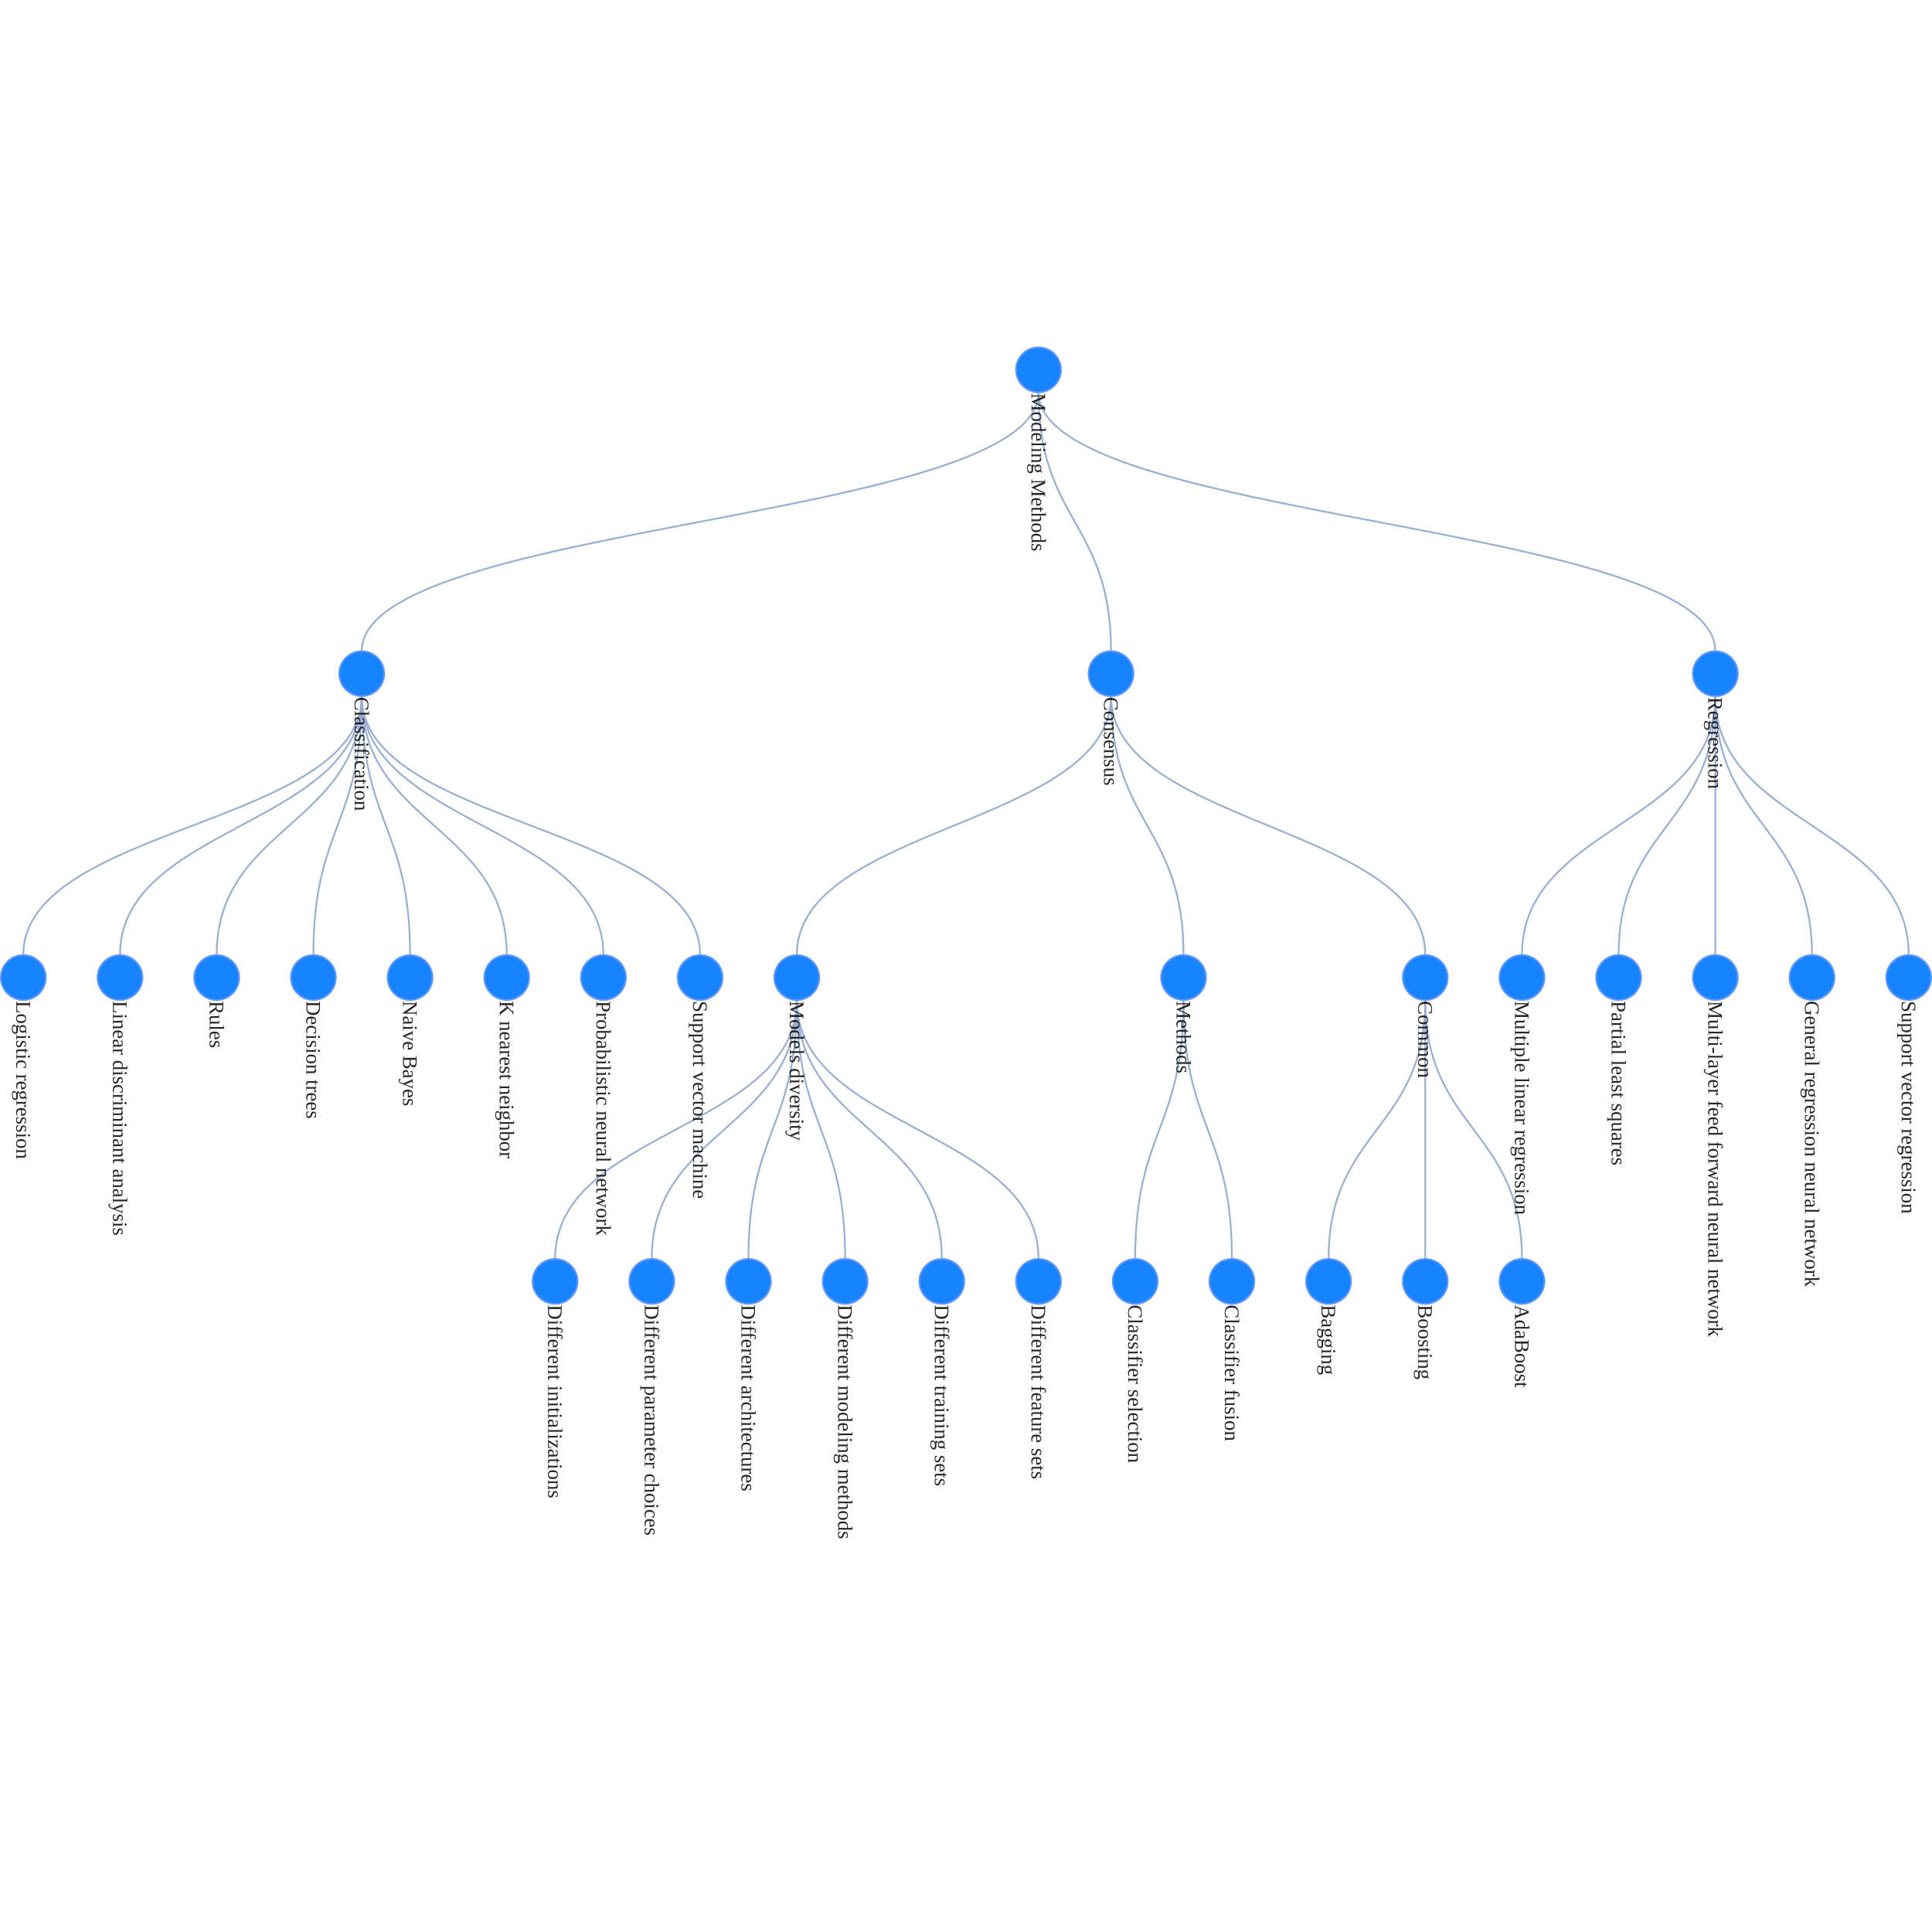
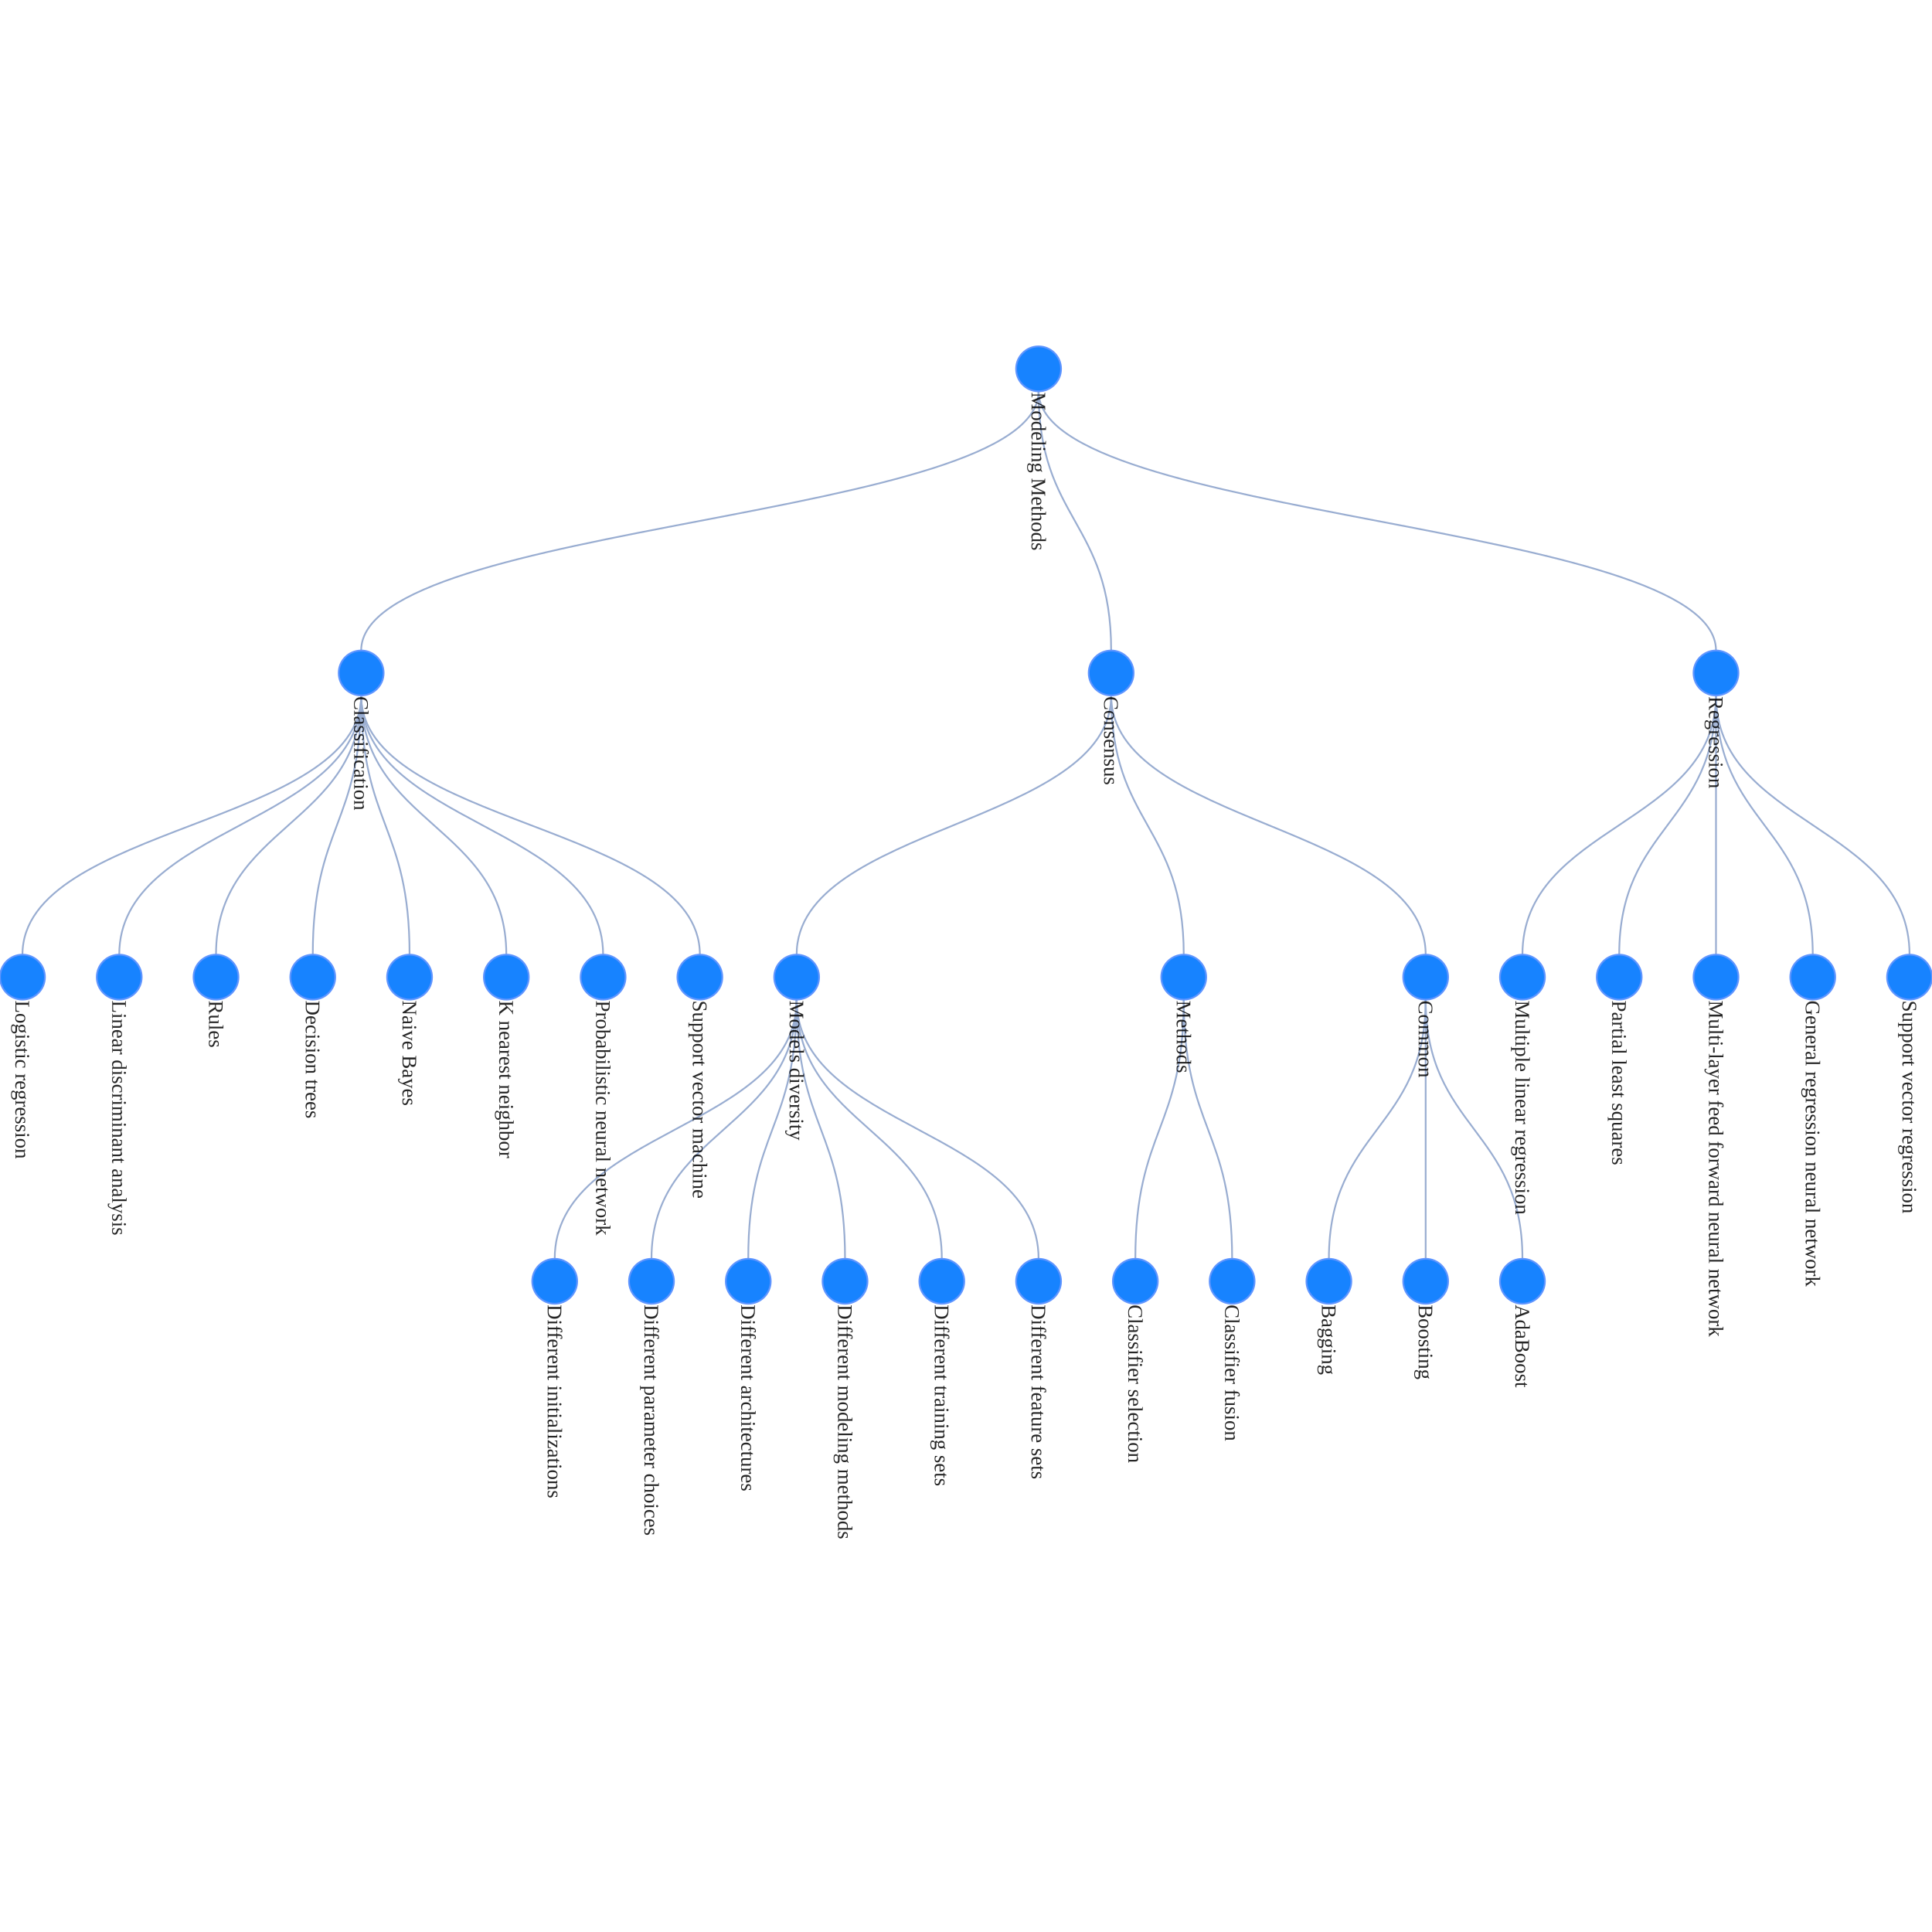
<svg xmlns="http://www.w3.org/2000/svg" width="500" height="500" style="background: transparent; position: absolute; outline: none;" color-interpolation-filters="sRGB" tabindex="1">
  <defs />
-   <g transform="matrix(0.446828,0,0,0.446828,290.2145,170.773)">
+   <g transform="matrix(0.447227,0,0,0.447227,290.2504,170.5903)">
    <g fill="none" transform="matrix(1,0,0,1,0,0)">
      <g fill="none" transform="matrix(1,0,0,1,0,0)" />
      <g fill="none" transform="matrix(1,0,0,1,0,0)">
        <g fill="none" marker-start="false" marker-end="false" transform="matrix(1,0,0,1,0,0)">
          <g fill="none" marker-start="false" marker-end="false" stroke="transparent" stroke-width="3" />
          <g transform="matrix(1,0,0,1,-440,-155)">
            <path fill="none" d="M 392,0 C 392 75,0 75,0 150" stroke-width="1" stroke="rgba(153,173,209,1)" />
            <path fill="none" d="M 0,0 C 0 0,0 0,0 0" stroke-width="3" stroke="transparent" />
          </g>
        </g>
        <g fill="none" marker-start="false" marker-end="false" transform="matrix(1,0,0,1,0,0)">
          <g fill="none" marker-start="false" marker-end="false" stroke="transparent" stroke-width="3" />
          <g transform="matrix(1,0,0,1,-48,-155)">
            <path fill="none" d="M 0,0 C 0 75,42 75,42 150" stroke-width="1" stroke="rgba(153,173,209,1)" />
            <path fill="none" d="M 0,0 C 0 0,0 0,0 0" stroke-width="3" stroke="transparent" />
          </g>
        </g>
        <g fill="none" marker-start="false" marker-end="false" transform="matrix(1,0,0,1,0,0)">
          <g fill="none" marker-start="false" marker-end="false" stroke="transparent" stroke-width="3" />
          <g transform="matrix(1,0,0,1,-48,-155)">
            <path fill="none" d="M 0,0 C 0 75,392 75,392 150" stroke-width="1" stroke="rgba(153,173,209,1)" />
            <path fill="none" d="M 0,0 C 0 0,0 0,0 0" stroke-width="3" stroke="transparent" />
          </g>
        </g>
        <g fill="none" marker-start="false" marker-end="false" transform="matrix(1,0,0,1,0,0)">
          <g fill="none" marker-start="false" marker-end="false" stroke="transparent" stroke-width="3" />
          <g transform="matrix(1,0,0,1,-636,21)">
            <path fill="none" d="M 196,0 C 196 75,0 75,0 150" stroke-width="1" stroke="rgba(153,173,209,1)" />
            <path fill="none" d="M 0,0 C 0 0,0 0,0 0" stroke-width="3" stroke="transparent" />
          </g>
        </g>
        <g fill="none" marker-start="false" marker-end="false" transform="matrix(1,0,0,1,0,0)">
          <g fill="none" marker-start="false" marker-end="false" stroke="transparent" stroke-width="3" />
          <g transform="matrix(1,0,0,1,-580,21)">
            <path fill="none" d="M 140,0 C 140 75,0 75,0 150" stroke-width="1" stroke="rgba(153,173,209,1)" />
            <path fill="none" d="M 0,0 C 0 0,0 0,0 0" stroke-width="3" stroke="transparent" />
          </g>
        </g>
        <g fill="none" marker-start="false" marker-end="false" transform="matrix(1,0,0,1,0,0)">
          <g fill="none" marker-start="false" marker-end="false" stroke="transparent" stroke-width="3" />
          <g transform="matrix(1,0,0,1,-524,21)">
            <path fill="none" d="M 84,0 C 84 75,0 75,0 150" stroke-width="1" stroke="rgba(153,173,209,1)" />
            <path fill="none" d="M 0,0 C 0 0,0 0,0 0" stroke-width="3" stroke="transparent" />
          </g>
        </g>
        <g fill="none" marker-start="false" marker-end="false" transform="matrix(1,0,0,1,0,0)">
          <g fill="none" marker-start="false" marker-end="false" stroke="transparent" stroke-width="3" />
          <g transform="matrix(1,0,0,1,-468,21)">
            <path fill="none" d="M 28,0 C 28 75,0 75,0 150" stroke-width="1" stroke="rgba(153,173,209,1)" />
            <path fill="none" d="M 0,0 C 0 0,0 0,0 0" stroke-width="3" stroke="transparent" />
          </g>
        </g>
        <g fill="none" marker-start="false" marker-end="false" transform="matrix(1,0,0,1,0,0)">
          <g fill="none" marker-start="false" marker-end="false" stroke="transparent" stroke-width="3" />
          <g transform="matrix(1,0,0,1,-440,21)">
            <path fill="none" d="M 0,0 C 0 75,28 75,28 150" stroke-width="1" stroke="rgba(153,173,209,1)" />
            <path fill="none" d="M 0,0 C 0 0,0 0,0 0" stroke-width="3" stroke="transparent" />
          </g>
        </g>
        <g fill="none" marker-start="false" marker-end="false" transform="matrix(1,0,0,1,0,0)">
          <g fill="none" marker-start="false" marker-end="false" stroke="transparent" stroke-width="3" />
          <g transform="matrix(1,0,0,1,-440,21)">
            <path fill="none" d="M 0,0 C 0 75,84 75,84 150" stroke-width="1" stroke="rgba(153,173,209,1)" />
            <path fill="none" d="M 0,0 C 0 0,0 0,0 0" stroke-width="3" stroke="transparent" />
          </g>
        </g>
        <g fill="none" marker-start="false" marker-end="false" transform="matrix(1,0,0,1,0,0)">
          <g fill="none" marker-start="false" marker-end="false" stroke="transparent" stroke-width="3" />
          <g transform="matrix(1,0,0,1,-440,21)">
            <path fill="none" d="M 0,0 C 0 75,140 75,140 150" stroke-width="1" stroke="rgba(153,173,209,1)" />
            <path fill="none" d="M 0,0 C 0 0,0 0,0 0" stroke-width="3" stroke="transparent" />
          </g>
        </g>
        <g fill="none" marker-start="false" marker-end="false" transform="matrix(1,0,0,1,0,0)">
          <g fill="none" marker-start="false" marker-end="false" stroke="transparent" stroke-width="3" />
          <g transform="matrix(1,0,0,1,-440,21)">
            <path fill="none" d="M 0,0 C 0 75,196 75,196 150" stroke-width="1" stroke="rgba(153,173,209,1)" />
            <path fill="none" d="M 0,0 C 0 0,0 0,0 0" stroke-width="3" stroke="transparent" />
          </g>
        </g>
        <g fill="none" marker-start="false" marker-end="false" transform="matrix(1,0,0,1,0,0)">
          <g fill="none" marker-start="false" marker-end="false" stroke="transparent" stroke-width="3" />
          <g transform="matrix(1,0,0,1,-188,21)">
            <path fill="none" d="M 182,0 C 182 75,0 75,0 150" stroke-width="1" stroke="rgba(153,173,209,1)" />
            <path fill="none" d="M 0,0 C 0 0,0 0,0 0" stroke-width="3" stroke="transparent" />
          </g>
        </g>
        <g fill="none" marker-start="false" marker-end="false" transform="matrix(1,0,0,1,0,0)">
          <g fill="none" marker-start="false" marker-end="false" stroke="transparent" stroke-width="3" />
          <g transform="matrix(1,0,0,1,-6,21)">
            <path fill="none" d="M 0,0 C 0 75,42 75,42 150" stroke-width="1" stroke="rgba(153,173,209,1)" />
            <path fill="none" d="M 0,0 C 0 0,0 0,0 0" stroke-width="3" stroke="transparent" />
          </g>
        </g>
        <g fill="none" marker-start="false" marker-end="false" transform="matrix(1,0,0,1,0,0)">
          <g fill="none" marker-start="false" marker-end="false" stroke="transparent" stroke-width="3" />
          <g transform="matrix(1,0,0,1,-6,21)">
            <path fill="none" d="M 0,0 C 0 75,182 75,182 150" stroke-width="1" stroke="rgba(153,173,209,1)" />
            <path fill="none" d="M 0,0 C 0 0,0 0,0 0" stroke-width="3" stroke="transparent" />
          </g>
        </g>
        <g fill="none" marker-start="false" marker-end="false" transform="matrix(1,0,0,1,0,0)">
          <g fill="none" marker-start="false" marker-end="false" stroke="transparent" stroke-width="3" />
          <g transform="matrix(1,0,0,1,-328,197)">
            <path fill="none" d="M 140,0 C 140 75,0 75,0 150" stroke-width="1" stroke="rgba(153,173,209,1)" />
            <path fill="none" d="M 0,0 C 0 0,0 0,0 0" stroke-width="3" stroke="transparent" />
          </g>
        </g>
        <g fill="none" marker-start="false" marker-end="false" transform="matrix(1,0,0,1,0,0)">
          <g fill="none" marker-start="false" marker-end="false" stroke="transparent" stroke-width="3" />
          <g transform="matrix(1,0,0,1,-272,197)">
            <path fill="none" d="M 84,0 C 84 75,0 75,0 150" stroke-width="1" stroke="rgba(153,173,209,1)" />
            <path fill="none" d="M 0,0 C 0 0,0 0,0 0" stroke-width="3" stroke="transparent" />
          </g>
        </g>
        <g fill="none" marker-start="false" marker-end="false" transform="matrix(1,0,0,1,0,0)">
          <g fill="none" marker-start="false" marker-end="false" stroke="transparent" stroke-width="3" />
          <g transform="matrix(1,0,0,1,-216,197)">
            <path fill="none" d="M 28,0 C 28 75,0 75,0 150" stroke-width="1" stroke="rgba(153,173,209,1)" />
            <path fill="none" d="M 0,0 C 0 0,0 0,0 0" stroke-width="3" stroke="transparent" />
          </g>
        </g>
        <g fill="none" marker-start="false" marker-end="false" transform="matrix(1,0,0,1,0,0)">
          <g fill="none" marker-start="false" marker-end="false" stroke="transparent" stroke-width="3" />
          <g transform="matrix(1,0,0,1,-188,197)">
            <path fill="none" d="M 0,0 C 0 75,28 75,28 150" stroke-width="1" stroke="rgba(153,173,209,1)" />
            <path fill="none" d="M 0,0 C 0 0,0 0,0 0" stroke-width="3" stroke="transparent" />
          </g>
        </g>
        <g fill="none" marker-start="false" marker-end="false" transform="matrix(1,0,0,1,0,0)">
          <g fill="none" marker-start="false" marker-end="false" stroke="transparent" stroke-width="3" />
          <g transform="matrix(1,0,0,1,-188,197)">
            <path fill="none" d="M 0,0 C 0 75,84 75,84 150" stroke-width="1" stroke="rgba(153,173,209,1)" />
            <path fill="none" d="M 0,0 C 0 0,0 0,0 0" stroke-width="3" stroke="transparent" />
          </g>
        </g>
        <g fill="none" marker-start="false" marker-end="false" transform="matrix(1,0,0,1,0,0)">
          <g fill="none" marker-start="false" marker-end="false" stroke="transparent" stroke-width="3" />
          <g transform="matrix(1,0,0,1,-188,197)">
            <path fill="none" d="M 0,0 C 0 75,140 75,140 150" stroke-width="1" stroke="rgba(153,173,209,1)" />
            <path fill="none" d="M 0,0 C 0 0,0 0,0 0" stroke-width="3" stroke="transparent" />
          </g>
        </g>
        <g fill="none" marker-start="false" marker-end="false" transform="matrix(1,0,0,1,0,0)">
          <g fill="none" marker-start="false" marker-end="false" stroke="transparent" stroke-width="3" />
          <g transform="matrix(1,0,0,1,8,197)">
            <path fill="none" d="M 28,0 C 28 75,0 75,0 150" stroke-width="1" stroke="rgba(153,173,209,1)" />
            <path fill="none" d="M 0,0 C 0 0,0 0,0 0" stroke-width="3" stroke="transparent" />
          </g>
        </g>
        <g fill="none" marker-start="false" marker-end="false" transform="matrix(1,0,0,1,0,0)">
          <g fill="none" marker-start="false" marker-end="false" stroke="transparent" stroke-width="3" />
          <g transform="matrix(1,0,0,1,36,197)">
            <path fill="none" d="M 0,0 C 0 75,28 75,28 150" stroke-width="1" stroke="rgba(153,173,209,1)" />
            <path fill="none" d="M 0,0 C 0 0,0 0,0 0" stroke-width="3" stroke="transparent" />
          </g>
        </g>
        <g fill="none" marker-start="false" marker-end="false" transform="matrix(1,0,0,1,0,0)">
          <g fill="none" marker-start="false" marker-end="false" stroke="transparent" stroke-width="3" />
          <g transform="matrix(1,0,0,1,120,197)">
            <path fill="none" d="M 56,0 C 56 75,0 75,0 150" stroke-width="1" stroke="rgba(153,173,209,1)" />
            <path fill="none" d="M 0,0 C 0 0,0 0,0 0" stroke-width="3" stroke="transparent" />
          </g>
        </g>
        <g fill="none" marker-start="false" marker-end="false" transform="matrix(1,0,0,1,0,0)">
          <g fill="none" marker-start="false" marker-end="false" stroke="transparent" stroke-width="3" />
          <g transform="matrix(1,0,0,1,176,197)">
            <path fill="none" d="M 0,0 C 0 75,0 75,0 150" stroke-width="1" stroke="rgba(153,173,209,1)" />
            <path fill="none" d="M 0,0 C 0 0,0 0,0 0" stroke-width="3" stroke="transparent" />
          </g>
        </g>
        <g fill="none" marker-start="false" marker-end="false" transform="matrix(1,0,0,1,0,0)">
          <g fill="none" marker-start="false" marker-end="false" stroke="transparent" stroke-width="3" />
          <g transform="matrix(1,0,0,1,176,197)">
            <path fill="none" d="M 0,0 C 0 75,56 75,56 150" stroke-width="1" stroke="rgba(153,173,209,1)" />
            <path fill="none" d="M 0,0 C 0 0,0 0,0 0" stroke-width="3" stroke="transparent" />
          </g>
        </g>
        <g fill="none" marker-start="false" marker-end="false" transform="matrix(1,0,0,1,0,0)">
          <g fill="none" marker-start="false" marker-end="false" stroke="transparent" stroke-width="3" />
          <g transform="matrix(1,0,0,1,232,21)">
            <path fill="none" d="M 112,0 C 112 75,0 75,0 150" stroke-width="1" stroke="rgba(153,173,209,1)" />
            <path fill="none" d="M 0,0 C 0 0,0 0,0 0" stroke-width="3" stroke="transparent" />
          </g>
        </g>
        <g fill="none" marker-start="false" marker-end="false" transform="matrix(1,0,0,1,0,0)">
          <g fill="none" marker-start="false" marker-end="false" stroke="transparent" stroke-width="3" />
          <g transform="matrix(1,0,0,1,288,21)">
            <path fill="none" d="M 56,0 C 56 75,0 75,0 150" stroke-width="1" stroke="rgba(153,173,209,1)" />
            <path fill="none" d="M 0,0 C 0 0,0 0,0 0" stroke-width="3" stroke="transparent" />
          </g>
        </g>
        <g fill="none" marker-start="false" marker-end="false" transform="matrix(1,0,0,1,0,0)">
          <g fill="none" marker-start="false" marker-end="false" stroke="transparent" stroke-width="3" />
          <g transform="matrix(1,0,0,1,344,21)">
            <path fill="none" d="M 0,0 C 0 75,0 75,0 150" stroke-width="1" stroke="rgba(153,173,209,1)" />
            <path fill="none" d="M 0,0 C 0 0,0 0,0 0" stroke-width="3" stroke="transparent" />
          </g>
        </g>
        <g fill="none" marker-start="false" marker-end="false" transform="matrix(1,0,0,1,0,0)">
          <g fill="none" marker-start="false" marker-end="false" stroke="transparent" stroke-width="3" />
          <g transform="matrix(1,0,0,1,344,21)">
            <path fill="none" d="M 0,0 C 0 75,56 75,56 150" stroke-width="1" stroke="rgba(153,173,209,1)" />
            <path fill="none" d="M 0,0 C 0 0,0 0,0 0" stroke-width="3" stroke="transparent" />
          </g>
        </g>
        <g fill="none" marker-start="false" marker-end="false" transform="matrix(1,0,0,1,0,0)">
          <g fill="none" marker-start="false" marker-end="false" stroke="transparent" stroke-width="3" />
          <g transform="matrix(1,0,0,1,344,21)">
            <path fill="none" d="M 0,0 C 0 75,112 75,112 150" stroke-width="1" stroke="rgba(153,173,209,1)" />
            <path fill="none" d="M 0,0 C 0 0,0 0,0 0" stroke-width="3" stroke="transparent" />
          </g>
        </g>
      </g>
      <g fill="none" transform="matrix(1,0,0,1,0,0)">
        <g fill="none" transform="matrix(0,1,-1,0,-48,-168)">
          <g transform="matrix(1,0,0,1,0,0)">
            <circle fill="rgba(23,131,255,1)" transform="translate(-13,-13)" cx="13" cy="13" stroke-width="1" stroke="rgba(95,149,255,1)" r="13" />
          </g>
          <g fill="none" transform="matrix(1,0,0,1,13,-0.000002)">
            <g transform="matrix(1,0,0,1,0,0)">
              <text fill="rgba(0,0,0,0.851)" dominant-baseline="central" paint-order="stroke" dx="0.5" font-size="12" text-anchor="left" font-weight="400">
                Modeling Methods
              </text>
            </g>
          </g>
        </g>
        <g fill="none" transform="matrix(0,1,-1,0,-440,8)">
          <g transform="matrix(1,0,0,1,0,0)">
            <circle fill="rgba(23,131,255,1)" transform="translate(-13,-13)" cx="13" cy="13" stroke-width="1" stroke="rgba(95,149,255,1)" r="13" />
          </g>
          <g fill="none" transform="matrix(1,0,0,1,13,-0.00003)">
            <g transform="matrix(1,0,0,1,0,0)">
              <text fill="rgba(0,0,0,0.851)" dominant-baseline="central" paint-order="stroke" dx="0.5" font-size="12" text-anchor="left" font-weight="400">
                Classification
              </text>
            </g>
          </g>
        </g>
        <g fill="none" transform="matrix(0,1,-1,0,-636,184)">
          <g transform="matrix(1,0,0,1,0,0)">
            <circle fill="rgba(23,131,255,1)" transform="translate(-13,-13)" cx="13" cy="13" stroke-width="1" stroke="rgba(95,149,255,1)" r="13" />
          </g>
          <g fill="none" transform="matrix(1,0,0,1,12.99999,0.000006)">
            <g transform="matrix(1,0,0,1,0,0)">
              <text fill="rgba(0,0,0,0.851)" dominant-baseline="central" paint-order="stroke" dx="0.5" font-size="12" text-anchor="left" font-weight="400">
                Logistic regression
              </text>
            </g>
          </g>
        </g>
        <g fill="none" transform="matrix(0,1,-1,0,-580,184)">
          <g transform="matrix(1,0,0,1,0,0)">
            <circle fill="rgba(23,131,255,1)" transform="translate(-13,-13)" cx="13" cy="13" stroke-width="1" stroke="rgba(95,149,255,1)" r="13" />
          </g>
          <g fill="none" transform="matrix(1,0,0,1,13,0.000006)">
            <g transform="matrix(1,0,0,1,0,0)">
              <text fill="rgba(0,0,0,0.851)" dominant-baseline="central" paint-order="stroke" dx="0.5" font-size="12" text-anchor="left" font-weight="400">
                Linear discriminant analysis
              </text>
            </g>
          </g>
        </g>
        <g fill="none" transform="matrix(0,1,-1,0,-524,184)">
          <g transform="matrix(1,0,0,1,0,0)">
            <circle fill="rgba(23,131,255,1)" transform="translate(-13,-13)" cx="13" cy="13" stroke-width="1" stroke="rgba(95,149,255,1)" r="13" />
          </g>
          <g fill="none" transform="matrix(1,0,0,1,13,0.000006)">
            <g transform="matrix(1,0,0,1,0,0)">
              <text fill="rgba(0,0,0,0.851)" dominant-baseline="central" paint-order="stroke" dx="0.5" font-size="12" text-anchor="left" font-weight="400">
                Rules
              </text>
            </g>
          </g>
        </g>
        <g fill="none" transform="matrix(0,1,-1,0,-468,184)">
          <g transform="matrix(1,0,0,1,0,0)">
            <circle fill="rgba(23,131,255,1)" transform="translate(-13,-13)" cx="13" cy="13" stroke-width="1" stroke="rgba(95,149,255,1)" r="13" />
          </g>
          <g fill="none" transform="matrix(1,0,0,1,13,-0.000024)">
            <g transform="matrix(1,0,0,1,0,0)">
              <text fill="rgba(0,0,0,0.851)" dominant-baseline="central" paint-order="stroke" dx="0.5" font-size="12" text-anchor="left" font-weight="400">
                Decision trees
              </text>
            </g>
          </g>
        </g>
        <g fill="none" transform="matrix(0,1,-1,0,-412,184)">
          <g transform="matrix(1,0,0,1,0,0)">
            <circle fill="rgba(23,131,255,1)" transform="translate(-13,-13)" cx="13" cy="13" stroke-width="1" stroke="rgba(95,149,255,1)" r="13" />
          </g>
          <g fill="none" transform="matrix(1,0,0,1,13,-0.000024)">
            <g transform="matrix(1,0,0,1,0,0)">
              <text fill="rgba(0,0,0,0.851)" dominant-baseline="central" paint-order="stroke" dx="0.5" font-size="12" text-anchor="left" font-weight="400">
                Naive Bayes
              </text>
            </g>
          </g>
        </g>
        <g fill="none" transform="matrix(0,1,-1,0,-356,184)">
          <g transform="matrix(1,0,0,1,0,0)">
            <circle fill="rgba(23,131,255,1)" transform="translate(-13,-13)" cx="13" cy="13" stroke-width="1" stroke="rgba(95,149,255,1)" r="13" />
          </g>
          <g fill="none" transform="matrix(1,0,0,1,12.99999,-0.000024)">
            <g transform="matrix(1,0,0,1,0,0)">
              <text fill="rgba(0,0,0,0.851)" dominant-baseline="central" paint-order="stroke" dx="0.5" font-size="12" text-anchor="left" font-weight="400">
                K nearest neighbor
              </text>
            </g>
          </g>
        </g>
        <g fill="none" transform="matrix(0,1,-1,0,-300,184)">
          <g transform="matrix(1,0,0,1,0,0)">
            <circle fill="rgba(23,131,255,1)" transform="translate(-13,-13)" cx="13" cy="13" stroke-width="1" stroke="rgba(95,149,255,1)" r="13" />
          </g>
          <g fill="none" transform="matrix(1,0,0,1,12.99999,-0.000024)">
            <g transform="matrix(1,0,0,1,0,0)">
              <text fill="rgba(0,0,0,0.851)" dominant-baseline="central" paint-order="stroke" dx="0.5" font-size="12" text-anchor="left" font-weight="400">
                Probabilistic neural network
              </text>
            </g>
          </g>
        </g>
        <g fill="none" transform="matrix(0,1,-1,0,-244,184)">
          <g transform="matrix(1,0,0,1,0,0)">
            <circle fill="rgba(23,131,255,1)" transform="translate(-13,-13)" cx="13" cy="13" stroke-width="1" stroke="rgba(95,149,255,1)" r="13" />
          </g>
          <g fill="none" transform="matrix(1,0,0,1,12.99999,-0.000009)">
            <g transform="matrix(1,0,0,1,0,0)">
              <text fill="rgba(0,0,0,0.851)" dominant-baseline="central" paint-order="stroke" dx="0.5" font-size="12" text-anchor="left" font-weight="400">
                Support vector machine
              </text>
            </g>
          </g>
        </g>
        <g fill="none" transform="matrix(0,1,-1,0,-6,8)">
          <g transform="matrix(1,0,0,1,0,0)">
            <circle fill="rgba(23,131,255,1)" transform="translate(-13,-13)" cx="13" cy="13" stroke-width="1" stroke="rgba(95,149,255,1)" r="13" />
          </g>
          <g fill="none" transform="matrix(1,0,0,1,13,0)">
            <g transform="matrix(1,0,0,1,0,0)">
              <text fill="rgba(0,0,0,0.851)" dominant-baseline="central" paint-order="stroke" dx="0.5" font-size="12" text-anchor="left" font-weight="400">
                Consensus
              </text>
            </g>
          </g>
        </g>
        <g fill="none" transform="matrix(0,1,-1,0,-188,184)">
          <g transform="matrix(1,0,0,1,0,0)">
            <circle fill="rgba(23,131,255,1)" transform="translate(-13,-13)" cx="13" cy="13" stroke-width="1" stroke="rgba(95,149,255,1)" r="13" />
          </g>
          <g fill="none" transform="matrix(1,0,0,1,12.99999,-0.000009)">
            <g transform="matrix(1,0,0,1,0,0)">
              <text fill="rgba(0,0,0,0.851)" dominant-baseline="central" paint-order="stroke" dx="0.5" font-size="12" text-anchor="left" font-weight="400">
                Models diversity
              </text>
            </g>
          </g>
        </g>
        <g fill="none" transform="matrix(0,1,-1,0,-328,360)">
          <g transform="matrix(1,0,0,1,0,0)">
            <circle fill="rgba(23,131,255,1)" transform="translate(-13,-13)" cx="13" cy="13" stroke-width="1" stroke="rgba(95,149,255,1)" r="13" />
          </g>
          <g fill="none" transform="matrix(1,0,0,1,12.99999,-0.000018)">
            <g transform="matrix(1,0,0,1,0,0)">
              <text fill="rgba(0,0,0,0.851)" dominant-baseline="central" paint-order="stroke" dx="0.5" font-size="12" text-anchor="left" font-weight="400">
                Different initializations
              </text>
            </g>
          </g>
        </g>
        <g fill="none" transform="matrix(0,1,-1,0,-272,360)">
          <g transform="matrix(1,0,0,1,0,0)">
            <circle fill="rgba(23,131,255,1)" transform="translate(-13,-13)" cx="13" cy="13" stroke-width="1" stroke="rgba(95,149,255,1)" r="13" />
          </g>
          <g fill="none" transform="matrix(1,0,0,1,12.99999,-0.000018)">
            <g transform="matrix(1,0,0,1,0,0)">
              <text fill="rgba(0,0,0,0.851)" dominant-baseline="central" paint-order="stroke" dx="0.5" font-size="12" text-anchor="left" font-weight="400">
                Different parameter choices
              </text>
            </g>
          </g>
        </g>
        <g fill="none" transform="matrix(0,1,-1,0,-216,360)">
          <g transform="matrix(1,0,0,1,0,0)">
            <circle fill="rgba(23,131,255,1)" transform="translate(-13,-13)" cx="13" cy="13" stroke-width="1" stroke="rgba(95,149,255,1)" r="13" />
          </g>
          <g fill="none" transform="matrix(1,0,0,1,12.99999,-0.000003)">
            <g transform="matrix(1,0,0,1,0,0)">
              <text fill="rgba(0,0,0,0.851)" dominant-baseline="central" paint-order="stroke" dx="0.5" font-size="12" text-anchor="left" font-weight="400">
                Different architectures
              </text>
            </g>
          </g>
        </g>
        <g fill="none" transform="matrix(0,1,-1,0,-160,360)">
          <g transform="matrix(1,0,0,1,0,0)">
            <circle fill="rgba(23,131,255,1)" transform="translate(-13,-13)" cx="13" cy="13" stroke-width="1" stroke="rgba(95,149,255,1)" r="13" />
          </g>
          <g fill="none" transform="matrix(1,0,0,1,13,-0.000003)">
            <g transform="matrix(1,0,0,1,0,0)">
              <text fill="rgba(0,0,0,0.851)" dominant-baseline="central" paint-order="stroke" dx="0.5" font-size="12" text-anchor="left" font-weight="400">
                Different modeling methods
              </text>
            </g>
          </g>
        </g>
        <g fill="none" transform="matrix(0,1,-1,0,-104,360)">
          <g transform="matrix(1,0,0,1,0,0)">
            <circle fill="rgba(23,131,255,1)" transform="translate(-13,-13)" cx="13" cy="13" stroke-width="1" stroke="rgba(95,149,255,1)" r="13" />
          </g>
          <g fill="none" transform="matrix(1,0,0,1,13,-0.000003)">
            <g transform="matrix(1,0,0,1,0,0)">
              <text fill="rgba(0,0,0,0.851)" dominant-baseline="central" paint-order="stroke" dx="0.5" font-size="12" text-anchor="left" font-weight="400">
                Different training sets
              </text>
            </g>
          </g>
        </g>
        <g fill="none" transform="matrix(0,1,-1,0,-48,360)">
          <g transform="matrix(1,0,0,1,0,0)">
            <circle fill="rgba(23,131,255,1)" transform="translate(-13,-13)" cx="13" cy="13" stroke-width="1" stroke="rgba(95,149,255,1)" r="13" />
          </g>
          <g fill="none" transform="matrix(1,0,0,1,13,-0.000003)">
            <g transform="matrix(1,0,0,1,0,0)">
              <text fill="rgba(0,0,0,0.851)" dominant-baseline="central" paint-order="stroke" dx="0.5" font-size="12" text-anchor="left" font-weight="400">
                Different feature sets
              </text>
            </g>
          </g>
        </g>
        <g fill="none" transform="matrix(0,1,-1,0,36,184)">
          <g transform="matrix(1,0,0,1,0,0)">
            <circle fill="rgba(23,131,255,1)" transform="translate(-13,-13)" cx="13" cy="13" stroke-width="1" stroke="rgba(95,149,255,1)" r="13" />
          </g>
          <g fill="none" transform="matrix(1,0,0,1,13,0.000002)">
            <g transform="matrix(1,0,0,1,0,0)">
              <text fill="rgba(0,0,0,0.851)" dominant-baseline="central" paint-order="stroke" dx="0.5" font-size="12" text-anchor="left" font-weight="400">
                Methods
              </text>
            </g>
          </g>
        </g>
        <g fill="none" transform="matrix(0,1,-1,0,8,360)">
          <g transform="matrix(1,0,0,1,0,0)">
            <circle fill="rgba(23,131,255,1)" transform="translate(-13,-13)" cx="13" cy="13" stroke-width="1" stroke="rgba(95,149,255,1)" r="13" />
          </g>
          <g fill="none" transform="matrix(1,0,0,1,13,0)">
            <g transform="matrix(1,0,0,1,0,0)">
              <text fill="rgba(0,0,0,0.851)" dominant-baseline="central" paint-order="stroke" dx="0.5" font-size="12" text-anchor="left" font-weight="400">
                Classifier selection
              </text>
            </g>
          </g>
        </g>
        <g fill="none" transform="matrix(0,1,-1,0,64,360)">
          <g transform="matrix(1,0,0,1,0,0)">
            <circle fill="rgba(23,131,255,1)" transform="translate(-13,-13)" cx="13" cy="13" stroke-width="1" stroke="rgba(95,149,255,1)" r="13" />
          </g>
          <g fill="none" transform="matrix(1,0,0,1,13,0)">
            <g transform="matrix(1,0,0,1,0,0)">
              <text fill="rgba(0,0,0,0.851)" dominant-baseline="central" paint-order="stroke" dx="0.5" font-size="12" text-anchor="left" font-weight="400">
                Classifier fusion
              </text>
            </g>
          </g>
        </g>
        <g fill="none" transform="matrix(0,1,-1,0,176,184)">
          <g transform="matrix(1,0,0,1,0,0)">
            <circle fill="rgba(23,131,255,1)" transform="translate(-13,-13)" cx="13" cy="13" stroke-width="1" stroke="rgba(95,149,255,1)" r="13" />
          </g>
          <g fill="none" transform="matrix(1,0,0,1,12.99999,0.000006)">
            <g transform="matrix(1,0,0,1,0,0)">
              <text fill="rgba(0,0,0,0.851)" dominant-baseline="central" paint-order="stroke" dx="0.5" font-size="12" text-anchor="left" font-weight="400">
                Common
              </text>
            </g>
          </g>
        </g>
        <g fill="none" transform="matrix(0,1,-1,0,120,360)">
          <g transform="matrix(1,0,0,1,0,0)">
            <circle fill="rgba(23,131,255,1)" transform="translate(-13,-13)" cx="13" cy="13" stroke-width="1" stroke="rgba(95,149,255,1)" r="13" />
          </g>
          <g fill="none" transform="matrix(1,0,0,1,12.99997,0.000005)">
            <g transform="matrix(1,0,0,1,0,0)">
              <text fill="rgba(0,0,0,0.851)" dominant-baseline="central" paint-order="stroke" dx="0.5" font-size="12" text-anchor="left" font-weight="400">
                Bagging
              </text>
            </g>
          </g>
        </g>
        <g fill="none" transform="matrix(0,1,-1,0,176,360)">
          <g transform="matrix(1,0,0,1,0,0)">
            <circle fill="rgba(23,131,255,1)" transform="translate(-13,-13)" cx="13" cy="13" stroke-width="1" stroke="rgba(95,149,255,1)" r="13" />
          </g>
          <g fill="none" transform="matrix(1,0,0,1,12.99998,0.000012)">
            <g transform="matrix(1,0,0,1,0,0)">
              <text fill="rgba(0,0,0,0.851)" dominant-baseline="central" paint-order="stroke" dx="0.5" font-size="12" text-anchor="left" font-weight="400">
                Boosting
              </text>
            </g>
          </g>
        </g>
        <g fill="none" transform="matrix(0,1,-1,0,232,360)">
          <g transform="matrix(1,0,0,1,0,0)">
            <circle fill="rgba(23,131,255,1)" transform="translate(-13,-13)" cx="13" cy="13" stroke-width="1" stroke="rgba(95,149,255,1)" r="13" />
          </g>
          <g fill="none" transform="matrix(1,0,0,1,12.99998,0.000012)">
            <g transform="matrix(1,0,0,1,0,0)">
              <text fill="rgba(0,0,0,0.851)" dominant-baseline="central" paint-order="stroke" dx="0.5" font-size="12" text-anchor="left" font-weight="400">
                AdaBoost
              </text>
            </g>
          </g>
        </g>
        <g fill="none" transform="matrix(0,1,-1,0,344,8)">
          <g transform="matrix(1,0,0,1,0,0)">
            <circle fill="rgba(23,131,255,1)" transform="translate(-13,-13)" cx="13" cy="13" stroke-width="1" stroke="rgba(95,149,255,1)" r="13" />
          </g>
          <g fill="none" transform="matrix(1,0,0,1,13,0)">
            <g transform="matrix(1,0,0,1,0,0)">
              <text fill="rgba(0,0,0,0.851)" dominant-baseline="central" paint-order="stroke" dx="0.5" font-size="12" text-anchor="left" font-weight="400">
                Regression
              </text>
            </g>
          </g>
        </g>
        <g fill="none" transform="matrix(0,1,-1,0,232,184)">
          <g transform="matrix(1,0,0,1,0,0)">
            <circle fill="rgba(23,131,255,1)" transform="translate(-13,-13)" cx="13" cy="13" stroke-width="1" stroke="rgba(95,149,255,1)" r="13" />
          </g>
          <g fill="none" transform="matrix(1,0,0,1,12.99999,0.000006)">
            <g transform="matrix(1,0,0,1,0,0)">
              <text fill="rgba(0,0,0,0.851)" dominant-baseline="central" paint-order="stroke" dx="0.5" font-size="12" text-anchor="left" font-weight="400">
                Multiple linear regression
              </text>
            </g>
          </g>
        </g>
        <g fill="none" transform="matrix(0,1,-1,0,288,184)">
          <g transform="matrix(1,0,0,1,0,0)">
            <circle fill="rgba(23,131,255,1)" transform="translate(-13,-13)" cx="13" cy="13" stroke-width="1" stroke="rgba(95,149,255,1)" r="13" />
          </g>
          <g fill="none" transform="matrix(1,0,0,1,13,0.000006)">
            <g transform="matrix(1,0,0,1,0,0)">
              <text fill="rgba(0,0,0,0.851)" dominant-baseline="central" paint-order="stroke" dx="0.5" font-size="12" text-anchor="left" font-weight="400">
                Partial least squares
              </text>
            </g>
          </g>
        </g>
        <g fill="none" transform="matrix(0,1,-1,0,344,184)">
          <g transform="matrix(1,0,0,1,0,0)">
            <circle fill="rgba(23,131,255,1)" transform="translate(-13,-13)" cx="13" cy="13" stroke-width="1" stroke="rgba(95,149,255,1)" r="13" />
          </g>
          <g fill="none" transform="matrix(1,0,0,1,13,0.000006)">
            <g transform="matrix(1,0,0,1,0,0)">
              <text fill="rgba(0,0,0,0.851)" dominant-baseline="central" paint-order="stroke" dx="0.5" font-size="12" text-anchor="left" font-weight="400">
                Multi-layer feed forward neural network
              </text>
            </g>
          </g>
        </g>
        <g fill="none" transform="matrix(0,1,-1,0,400,184)">
          <g transform="matrix(1,0,0,1,0,0)">
            <circle fill="rgba(23,131,255,1)" transform="translate(-13,-13)" cx="13" cy="13" stroke-width="1" stroke="rgba(95,149,255,1)" r="13" />
          </g>
          <g fill="none" transform="matrix(1,0,0,1,13,0.000006)">
            <g transform="matrix(1,0,0,1,0,0)">
              <text fill="rgba(0,0,0,0.851)" dominant-baseline="central" paint-order="stroke" dx="0.5" font-size="12" text-anchor="left" font-weight="400">
                General regression neural network
              </text>
            </g>
          </g>
        </g>
        <g fill="none" transform="matrix(0,1,-1,0,456,184)">
          <g transform="matrix(1,0,0,1,0,0)">
            <circle fill="rgba(23,131,255,1)" transform="translate(-13,-13)" cx="13" cy="13" stroke-width="1" stroke="rgba(95,149,255,1)" r="13" />
          </g>
          <g fill="none" transform="matrix(1,0,0,1,13,0.000006)">
            <g transform="matrix(1,0,0,1,0,0)">
              <text fill="rgba(0,0,0,0.851)" dominant-baseline="central" paint-order="stroke" dx="0.5" font-size="12" text-anchor="left" font-weight="400">
                Support vector regression
              </text>
            </g>
          </g>
        </g>
      </g>
    </g>
  </g>
</svg>
